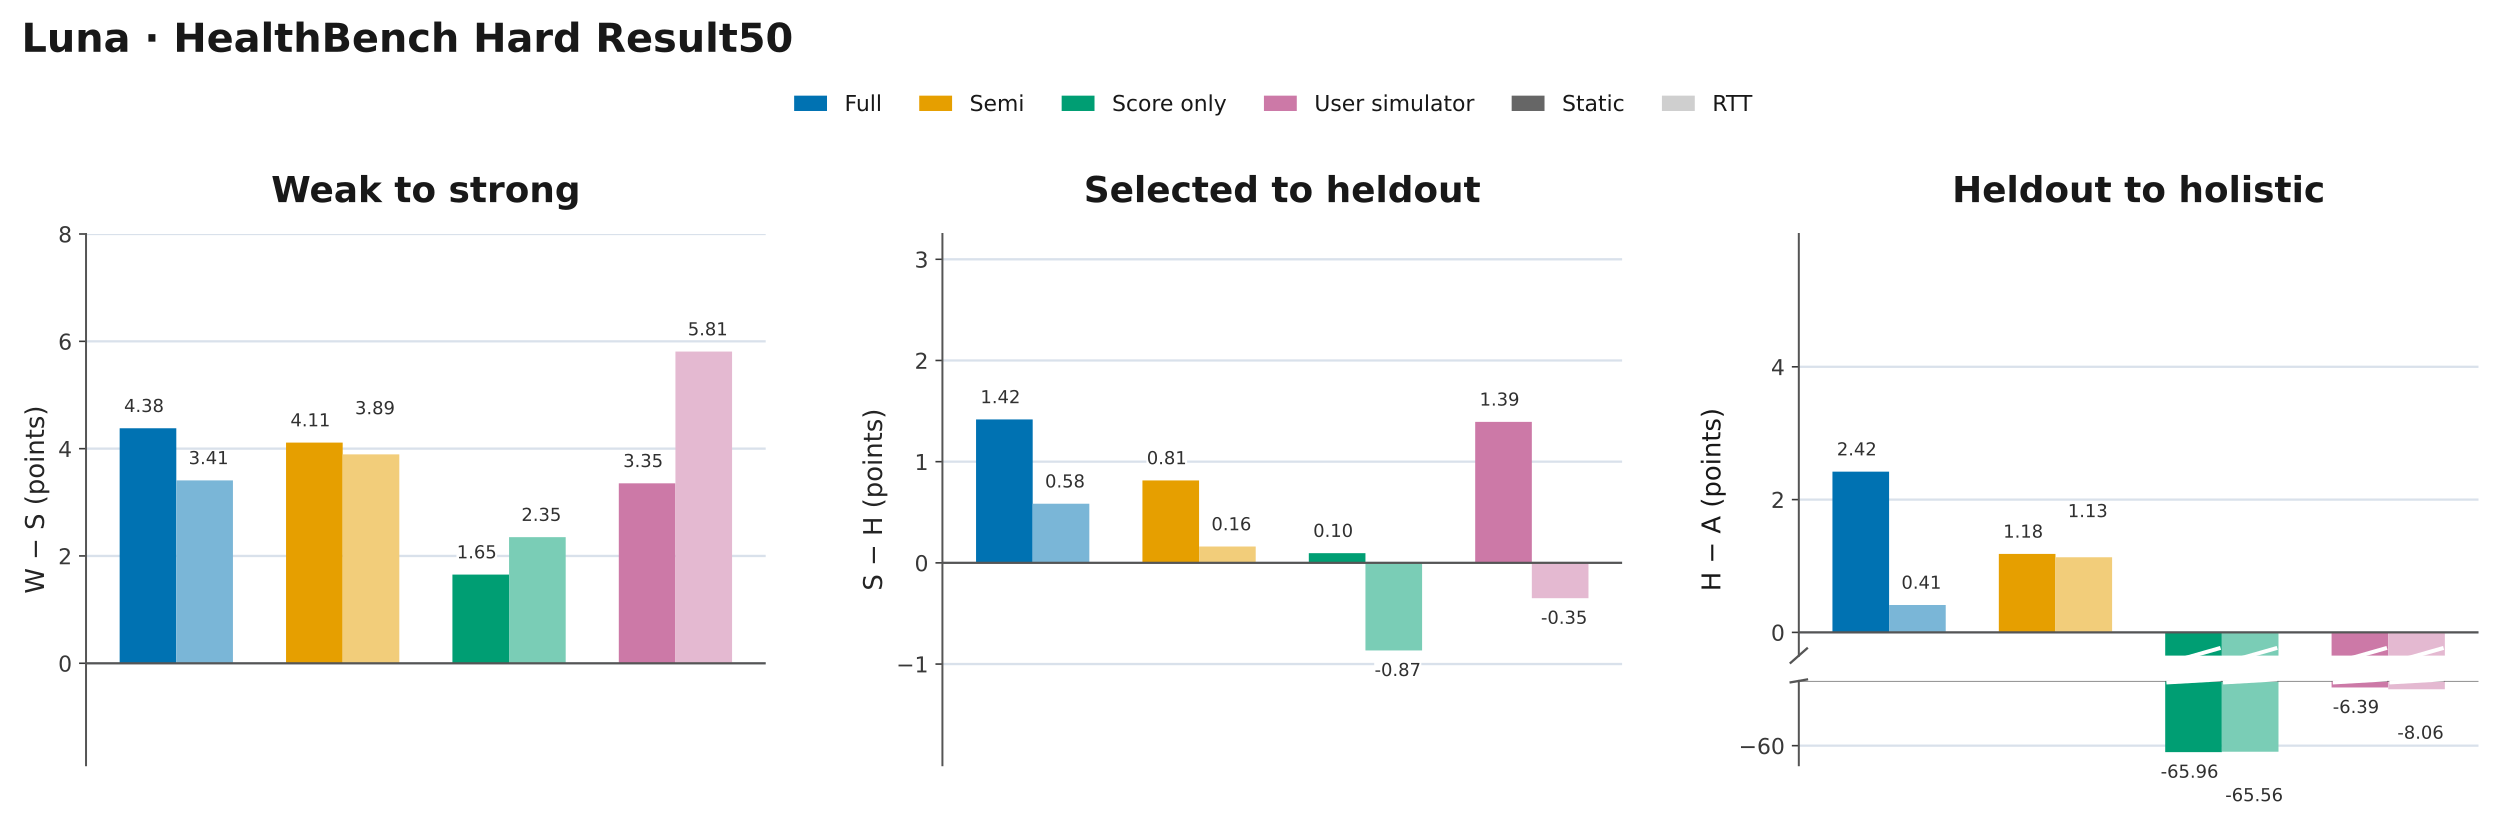
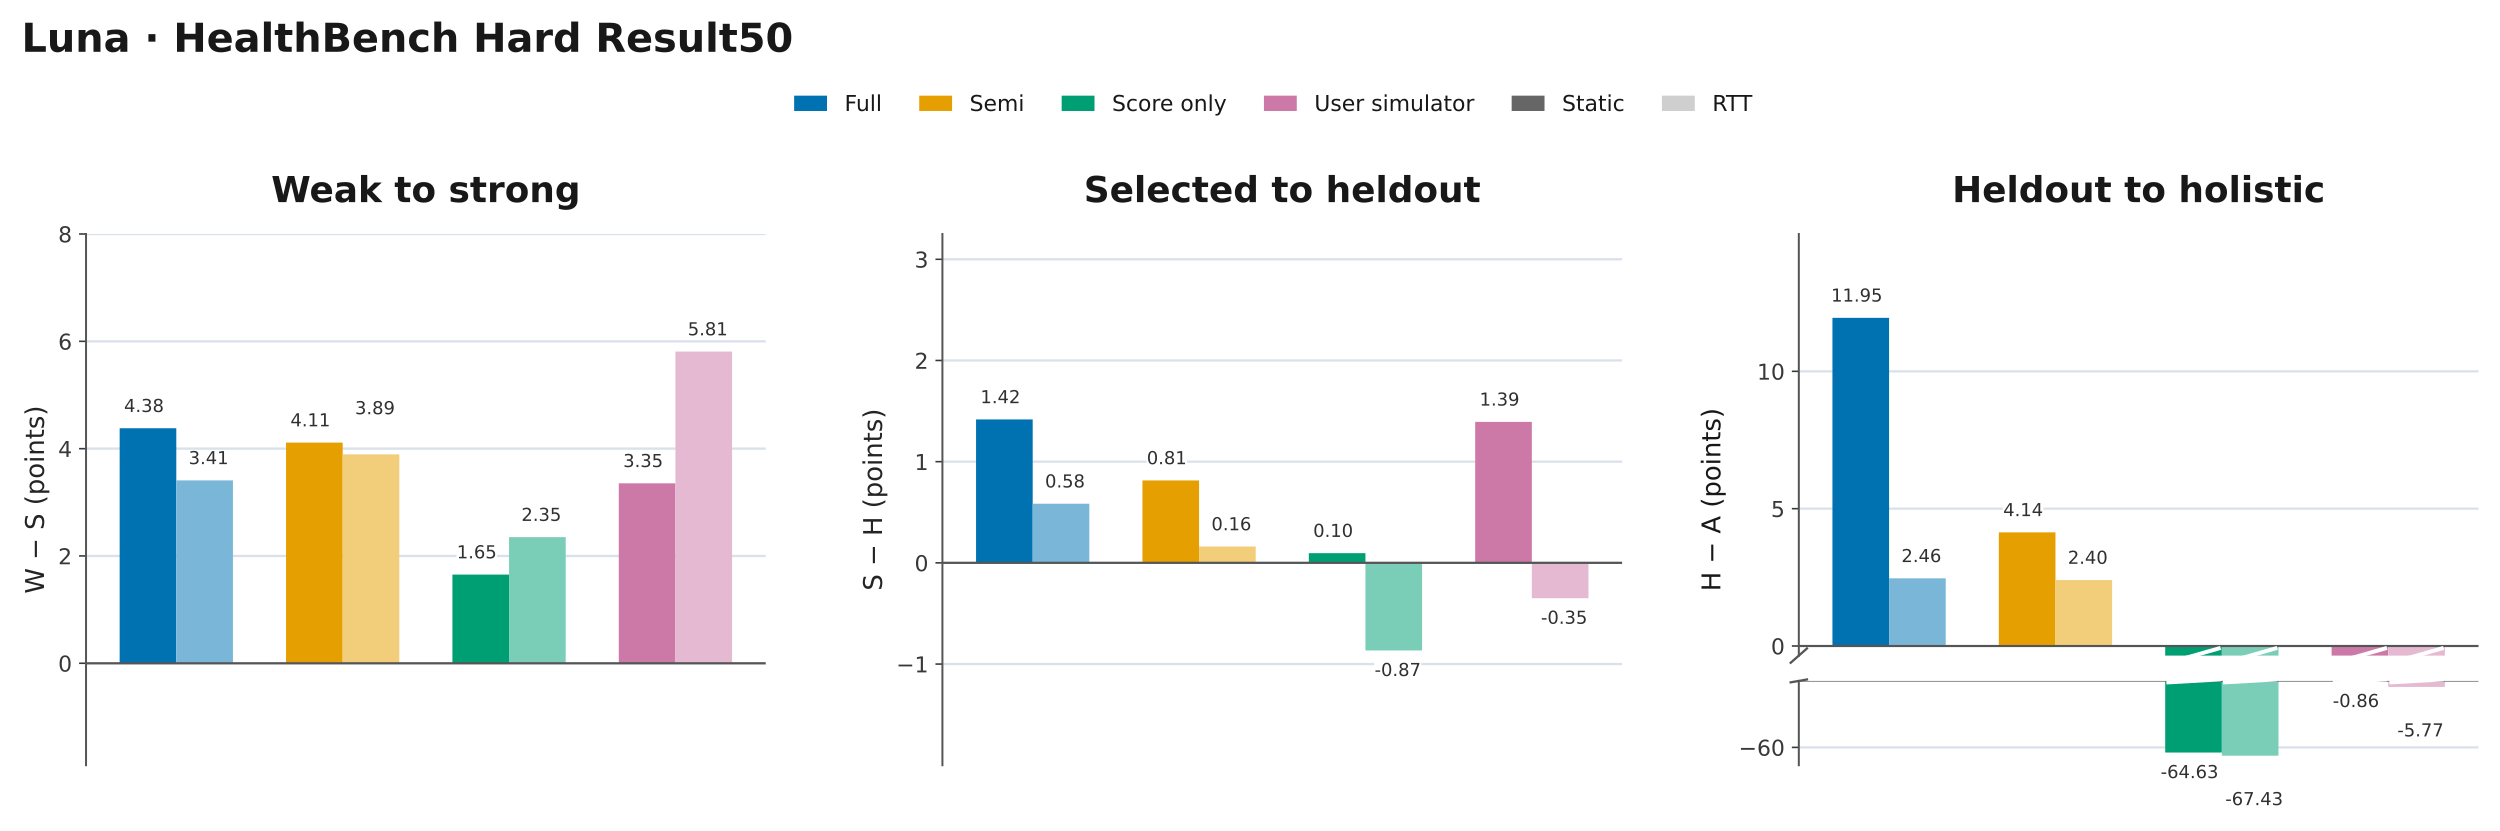
- <svg xmlns="http://www.w3.org/2000/svg" xmlns:xlink="http://www.w3.org/1999/xlink" width="1255.392pt" height="415.28pt" viewBox="0 0 1255.392 415.28" version="1.1">
+ <svg xmlns="http://www.w3.org/2000/svg" xmlns:xlink="http://www.w3.org/1999/xlink" width="1255.392pt" height="417.266pt" viewBox="0 0 1255.392 417.266" version="1.1">
  <defs>
    <style type="text/css">*{stroke-linejoin: round; stroke-linecap: butt}</style>
  </defs>
  <g id="figure_1">
    <g id="patch_1">
-       <path d="M 0 415.28  L 1255.392 415.28  L 1255.392 0  L 0 0  z " style="fill: #ffffff" />
+       <path d="M 0 417.266  L 1255.392 417.266  L 1255.392 0  L 0 0  z " style="fill: #ffffff" />
    </g>
    <g id="axes_1">
      <g id="patch_2">
        <path d="M 43.2 384.264  L 384.505 384.264  L 384.505 117.504  L 43.2 117.504  z " style="fill: #ffffff" />
      </g>
      <g id="matplotlib.axis_1" />
      <g id="matplotlib.axis_2">
        <g id="ytick_1">
          <g id="line2d_1">
-             <path d="M 43.2 333.068  L 384.505 333.068  " clip-path="url(#p105a78821d)" style="fill: none; stroke: #d9e1eb; stroke-width: 1.15; stroke-linecap: square" />
+             <path d="M 43.2 333.068  L 384.505 333.068  " clip-path="url(#p8c8792fec6)" style="fill: none; stroke: #d9e1eb; stroke-width: 1.15; stroke-linecap: square" />
          </g>
          <g id="line2d_2">
            <defs>
-               <path id="m2aea9f212f" d="M 0 0  L -3.5 0  " style="stroke: #383838; stroke-width: 0.8" />
+               <path id="m3691dff2e6" d="M 0 0  L -3.5 0  " style="stroke: #383838; stroke-width: 0.8" />
            </defs>
            <g>
-               <use xlink:href="#m2aea9f212f" x="43.2" y="333.068" style="fill: #383838; stroke: #383838; stroke-width: 0.8" />
+               <use xlink:href="#m3691dff2e6" x="43.2" y="333.068" style="fill: #383838; stroke: #383838; stroke-width: 0.8" />
            </g>
          </g>
          <g id="text_1">
            <text style="font-size: 11px; font-family: 'DejaVu Sans'; text-anchor: end; fill: #383838" x="36.2" y="337.246" transform="rotate(-0 36.2 337.2463)">0</text>
          </g>
        </g>
        <g id="ytick_2">
          <g id="line2d_3">
-             <path d="M 43.2 279.177  L 384.505 279.177  " clip-path="url(#p105a78821d)" style="fill: none; stroke: #d9e1eb; stroke-width: 1.15; stroke-linecap: square" />
+             <path d="M 43.2 279.177  L 384.505 279.177  " clip-path="url(#p8c8792fec6)" style="fill: none; stroke: #d9e1eb; stroke-width: 1.15; stroke-linecap: square" />
          </g>
          <g id="line2d_4">
            <g>
-               <use xlink:href="#m2aea9f212f" x="43.2" y="279.177" style="fill: #383838; stroke: #383838; stroke-width: 0.8" />
+               <use xlink:href="#m3691dff2e6" x="43.2" y="279.177" style="fill: #383838; stroke: #383838; stroke-width: 0.8" />
            </g>
          </g>
          <g id="text_2">
            <text style="font-size: 11px; font-family: 'DejaVu Sans'; text-anchor: end; fill: #383838" x="36.2" y="283.355" transform="rotate(-0 36.2 283.3554)">2</text>
          </g>
        </g>
        <g id="ytick_3">
          <g id="line2d_5">
-             <path d="M 43.2 225.286  L 384.505 225.286  " clip-path="url(#p105a78821d)" style="fill: none; stroke: #d9e1eb; stroke-width: 1.15; stroke-linecap: square" />
+             <path d="M 43.2 225.286  L 384.505 225.286  " clip-path="url(#p8c8792fec6)" style="fill: none; stroke: #d9e1eb; stroke-width: 1.15; stroke-linecap: square" />
          </g>
          <g id="line2d_6">
            <g>
-               <use xlink:href="#m2aea9f212f" x="43.2" y="225.286" style="fill: #383838; stroke: #383838; stroke-width: 0.8" />
+               <use xlink:href="#m3691dff2e6" x="43.2" y="225.286" style="fill: #383838; stroke: #383838; stroke-width: 0.8" />
            </g>
          </g>
          <g id="text_3">
            <text style="font-size: 11px; font-family: 'DejaVu Sans'; text-anchor: end; fill: #383838" x="36.2" y="229.465" transform="rotate(-0 36.2 229.4645)">4</text>
          </g>
        </g>
        <g id="ytick_4">
          <g id="line2d_7">
-             <path d="M 43.2 171.395  L 384.505 171.395  " clip-path="url(#p105a78821d)" style="fill: none; stroke: #d9e1eb; stroke-width: 1.15; stroke-linecap: square" />
+             <path d="M 43.2 171.395  L 384.505 171.395  " clip-path="url(#p8c8792fec6)" style="fill: none; stroke: #d9e1eb; stroke-width: 1.15; stroke-linecap: square" />
          </g>
          <g id="line2d_8">
            <g>
-               <use xlink:href="#m2aea9f212f" x="43.2" y="171.395" style="fill: #383838; stroke: #383838; stroke-width: 0.8" />
+               <use xlink:href="#m3691dff2e6" x="43.2" y="171.395" style="fill: #383838; stroke: #383838; stroke-width: 0.8" />
            </g>
          </g>
          <g id="text_4">
            <text style="font-size: 11px; font-family: 'DejaVu Sans'; text-anchor: end; fill: #383838" x="36.2" y="175.574" transform="rotate(-0 36.2 175.5736)">6</text>
          </g>
        </g>
        <g id="ytick_5">
          <g id="line2d_9">
-             <path d="M 43.2 117.504  L 384.505 117.504  " clip-path="url(#p105a78821d)" style="fill: none; stroke: #d9e1eb; stroke-width: 1.15; stroke-linecap: square" />
+             <path d="M 43.2 117.504  L 384.505 117.504  " clip-path="url(#p8c8792fec6)" style="fill: none; stroke: #d9e1eb; stroke-width: 1.15; stroke-linecap: square" />
          </g>
          <g id="line2d_10">
            <g>
-               <use xlink:href="#m2aea9f212f" x="43.2" y="117.504" style="fill: #383838; stroke: #383838; stroke-width: 0.8" />
+               <use xlink:href="#m3691dff2e6" x="43.2" y="117.504" style="fill: #383838; stroke: #383838; stroke-width: 0.8" />
            </g>
          </g>
          <g id="text_5">
            <text style="font-size: 11px; font-family: 'DejaVu Sans'; text-anchor: end; fill: #383838" x="36.2" y="121.683" transform="rotate(-0 36.2 121.6827)">8</text>
          </g>
        </g>
        <g id="text_6">
          <text style="font-size: 13px; font-family: 'DejaVu Sans'; text-anchor: middle; fill: #242424" x="22.078" y="250.884" transform="rotate(-90 22.0782 250.884)">W − S (points)</text>
        </g>
      </g>
      <g id="patch_3">
-         <path d="M 60.087 333.068  L 88.53 333.068  L 88.53 215.054  L 60.087 215.054  z " clip-path="url(#p105a78821d)" style="fill: #0072b2" />
+         <path d="M 60.087 333.068  L 88.53 333.068  L 88.53 215.054  L 60.087 215.054  z " clip-path="url(#p8c8792fec6)" style="fill: #0072b2" />
      </g>
      <g id="patch_4">
-         <path d="M 88.53 333.068  L 116.972 333.068  L 116.972 241.236  L 88.53 241.236  z " clip-path="url(#p105a78821d)" style="fill: #7ab6d7" />
+         <path d="M 88.53 333.068  L 116.972 333.068  L 116.972 241.236  L 88.53 241.236  z " clip-path="url(#p8c8792fec6)" style="fill: #7ab6d7" />
      </g>
      <g id="patch_5">
-         <path d="M 143.636 333.068  L 172.078 333.068  L 172.078 222.252  L 143.636 222.252  z " clip-path="url(#p105a78821d)" style="fill: #e69f00" />
+         <path d="M 143.636 333.068  L 172.078 333.068  L 172.078 222.252  L 143.636 222.252  z " clip-path="url(#p8c8792fec6)" style="fill: #e69f00" />
      </g>
      <g id="patch_6">
-         <path d="M 172.078 333.068  L 200.52 333.068  L 200.52 228.165  L 172.078 228.165  z " clip-path="url(#p105a78821d)" style="fill: #f2cd7a" />
+         <path d="M 172.078 333.068  L 200.52 333.068  L 200.52 228.165  L 172.078 228.165  z " clip-path="url(#p8c8792fec6)" style="fill: #f2cd7a" />
      </g>
      <g id="patch_7">
-         <path d="M 227.184 333.068  L 255.627 333.068  L 255.627 288.531  L 227.184 288.531  z " clip-path="url(#p105a78821d)" style="fill: #009e73" />
+         <path d="M 227.184 333.068  L 255.627 333.068  L 255.627 288.531  L 227.184 288.531  z " clip-path="url(#p8c8792fec6)" style="fill: #009e73" />
      </g>
      <g id="patch_8">
-         <path d="M 255.627 333.068  L 284.069 333.068  L 284.069 269.737  L 255.627 269.737  z " clip-path="url(#p105a78821d)" style="fill: #7acdb6" />
+         <path d="M 255.627 333.068  L 284.069 333.068  L 284.069 269.737  L 255.627 269.737  z " clip-path="url(#p8c8792fec6)" style="fill: #7acdb6" />
      </g>
      <g id="patch_9">
-         <path d="M 310.733 333.068  L 339.175 333.068  L 339.175 242.702  L 310.733 242.702  z " clip-path="url(#p105a78821d)" style="fill: #cc79a7" />
+         <path d="M 310.733 333.068  L 339.175 333.068  L 339.175 242.702  L 310.733 242.702  z " clip-path="url(#p8c8792fec6)" style="fill: #cc79a7" />
      </g>
      <g id="patch_10">
-         <path d="M 339.175 333.068  L 367.617 333.068  L 367.617 176.535  L 339.175 176.535  z " clip-path="url(#p105a78821d)" style="fill: #e4b9d1" />
+         <path d="M 339.175 333.068  L 367.617 333.068  L 367.617 176.535  L 339.175 176.535  z " clip-path="url(#p8c8792fec6)" style="fill: #e4b9d1" />
      </g>
      <g id="patch_11">
        <path d="M 43.2 384.264  L 43.2 117.504  " style="fill: none; stroke: #555555; stroke-linejoin: miter; stroke-linecap: square" />
      </g>
      <g id="line2d_11">
-         <path d="M 43.2 333.068  L 384.505 333.068  " clip-path="url(#p105a78821d)" style="fill: none; stroke: #555555; stroke-width: 1.1; stroke-linecap: square" />
+         <path d="M 43.2 333.068  L 384.505 333.068  " clip-path="url(#p8c8792fec6)" style="fill: none; stroke: #555555; stroke-width: 1.1; stroke-linecap: square" />
      </g>
      <g id="text_7">
        <text style="font-weight: 700; font-size: 18px; font-family: 'DejaVu Sans'; text-anchor: middle; fill: #181818" x="213.852" y="101.504" transform="rotate(-0 213.8523 101.504)">Weak to strong</text>
      </g>
      <g id="text_8">
        <g id="patch_12">
          <path d="M 62.109 209.234  L 82.508 209.234  L 82.508 199.874  L 62.109 199.874  z " style="fill: #ffffff" />
        </g>
        <text style="font-size: 9px; font-family: 'DejaVu Sans'; text-anchor: middle; fill: #303030" x="72.308" y="206.892" transform="rotate(-0 72.30849 206.8922)">4.38</text>
      </g>
      <g id="text_9">
        <g id="patch_13">
          <path d="M 94.551 235.416  L 114.95 235.416  L 114.95 226.056  L 94.551 226.056  z " style="fill: #ffffff" />
        </g>
        <text style="font-size: 9px; font-family: 'DejaVu Sans'; text-anchor: middle; fill: #303030" x="104.751" y="233.074" transform="rotate(-0 104.7505 233.0742)">3.41</text>
      </g>
      <g id="text_10">
        <g id="patch_14">
          <path d="M 145.657 216.432  L 166.057 216.432  L 166.057 207.072  L 145.657 207.072  z " style="fill: #ffffff" />
        </g>
        <text style="font-size: 9px; font-family: 'DejaVu Sans'; text-anchor: middle; fill: #303030" x="155.857" y="214.09" transform="rotate(-0 155.857 214.0899)">4.11</text>
      </g>
      <g id="text_11">
        <g id="patch_15">
          <path d="M 178.1 210.345  L 198.499 210.345  L 198.499 200.985  L 178.1 200.985  z " style="fill: #ffffff" />
        </g>
        <text style="font-size: 9px; font-family: 'DejaVu Sans'; text-anchor: middle; fill: #303030" x="188.299" y="208.003" transform="rotate(-0 188.299 208.0031)">3.89</text>
      </g>
      <g id="text_12">
        <g id="patch_16">
          <path d="M 229.206 282.711  L 249.605 282.711  L 249.605 273.351  L 229.206 273.351  z " style="fill: #ffffff" />
        </g>
        <text style="font-size: 9px; font-family: 'DejaVu Sans'; text-anchor: middle; fill: #303030" x="239.406" y="280.369" transform="rotate(-0 239.4055 280.3686)">1.65</text>
      </g>
      <g id="text_13">
        <g id="patch_17">
          <path d="M 261.648 263.917  L 282.047 263.917  L 282.047 254.557  L 261.648 254.557  z " style="fill: #ffffff" />
        </g>
        <text style="font-size: 9px; font-family: 'DejaVu Sans'; text-anchor: middle; fill: #303030" x="271.848" y="261.575" transform="rotate(-0 271.8476 261.5753)">2.35</text>
      </g>
      <g id="text_14">
        <g id="patch_18">
          <path d="M 312.754 236.882  L 333.154 236.882  L 333.154 227.522  L 312.754 227.522  z " style="fill: #ffffff" />
        </g>
        <text style="font-size: 9px; font-family: 'DejaVu Sans'; text-anchor: middle; fill: #303030" x="322.954" y="234.539" transform="rotate(-0 322.954 234.5394)">3.35</text>
      </g>
      <g id="text_15">
        <g id="patch_19">
          <path d="M 345.197 170.715  L 365.596 170.715  L 365.596 161.355  L 345.197 161.355  z " style="fill: #ffffff" />
        </g>
        <text style="font-size: 9px; font-family: 'DejaVu Sans'; text-anchor: middle; fill: #303030" x="355.396" y="168.373" transform="rotate(-0 355.3961 168.3726)">5.81</text>
      </g>
    </g>
    <g id="axes_2">
      <g id="patch_20">
        <path d="M 473.244 384.264  L 814.548 384.264  L 814.548 117.504  L 473.244 117.504  z " style="fill: #ffffff" />
      </g>
      <g id="matplotlib.axis_3" />
      <g id="matplotlib.axis_4">
        <g id="ytick_6">
          <g id="line2d_12">
-             <path d="M 473.244 333.453  L 814.548 333.453  " clip-path="url(#p7ff07c086f)" style="fill: none; stroke: #d9e1eb; stroke-width: 1.15; stroke-linecap: square" />
+             <path d="M 473.244 333.453  L 814.548 333.453  " clip-path="url(#pea9f574840)" style="fill: none; stroke: #d9e1eb; stroke-width: 1.15; stroke-linecap: square" />
          </g>
          <g id="line2d_13">
            <g>
-               <use xlink:href="#m2aea9f212f" x="473.244" y="333.453" style="fill: #383838; stroke: #383838; stroke-width: 0.8" />
+               <use xlink:href="#m3691dff2e6" x="473.244" y="333.453" style="fill: #383838; stroke: #383838; stroke-width: 0.8" />
            </g>
          </g>
          <g id="text_16">
            <text style="font-size: 11px; font-family: 'DejaVu Sans'; text-anchor: end; fill: #383838" x="466.244" y="337.631" transform="rotate(-0 466.2437 337.6313)">−1</text>
          </g>
        </g>
        <g id="ytick_7">
          <g id="line2d_14">
-             <path d="M 473.244 282.641  L 814.548 282.641  " clip-path="url(#p7ff07c086f)" style="fill: none; stroke: #d9e1eb; stroke-width: 1.15; stroke-linecap: square" />
+             <path d="M 473.244 282.641  L 814.548 282.641  " clip-path="url(#pea9f574840)" style="fill: none; stroke: #d9e1eb; stroke-width: 1.15; stroke-linecap: square" />
          </g>
          <g id="line2d_15">
            <g>
-               <use xlink:href="#m2aea9f212f" x="473.244" y="282.641" style="fill: #383838; stroke: #383838; stroke-width: 0.8" />
+               <use xlink:href="#m3691dff2e6" x="473.244" y="282.641" style="fill: #383838; stroke: #383838; stroke-width: 0.8" />
            </g>
          </g>
          <g id="text_17">
            <text style="font-size: 11px; font-family: 'DejaVu Sans'; text-anchor: end; fill: #383838" x="466.244" y="286.82" transform="rotate(-0 466.2437 286.8199)">0</text>
          </g>
        </g>
        <g id="ytick_8">
          <g id="line2d_16">
-             <path d="M 473.244 231.83  L 814.548 231.83  " clip-path="url(#p7ff07c086f)" style="fill: none; stroke: #d9e1eb; stroke-width: 1.15; stroke-linecap: square" />
+             <path d="M 473.244 231.83  L 814.548 231.83  " clip-path="url(#pea9f574840)" style="fill: none; stroke: #d9e1eb; stroke-width: 1.15; stroke-linecap: square" />
          </g>
          <g id="line2d_17">
            <g>
-               <use xlink:href="#m2aea9f212f" x="473.244" y="231.83" style="fill: #383838; stroke: #383838; stroke-width: 0.8" />
+               <use xlink:href="#m3691dff2e6" x="473.244" y="231.83" style="fill: #383838; stroke: #383838; stroke-width: 0.8" />
            </g>
          </g>
          <g id="text_18">
            <text style="font-size: 11px; font-family: 'DejaVu Sans'; text-anchor: end; fill: #383838" x="466.244" y="236.008" transform="rotate(-0 466.2437 236.0084)">1</text>
          </g>
        </g>
        <g id="ytick_9">
          <g id="line2d_18">
-             <path d="M 473.244 181.018  L 814.548 181.018  " clip-path="url(#p7ff07c086f)" style="fill: none; stroke: #d9e1eb; stroke-width: 1.15; stroke-linecap: square" />
+             <path d="M 473.244 181.018  L 814.548 181.018  " clip-path="url(#pea9f574840)" style="fill: none; stroke: #d9e1eb; stroke-width: 1.15; stroke-linecap: square" />
          </g>
          <g id="line2d_19">
            <g>
-               <use xlink:href="#m2aea9f212f" x="473.244" y="181.018" style="fill: #383838; stroke: #383838; stroke-width: 0.8" />
+               <use xlink:href="#m3691dff2e6" x="473.244" y="181.018" style="fill: #383838; stroke: #383838; stroke-width: 0.8" />
            </g>
          </g>
          <g id="text_19">
            <text style="font-size: 11px; font-family: 'DejaVu Sans'; text-anchor: end; fill: #383838" x="466.244" y="185.197" transform="rotate(-0 466.2437 185.197)">2</text>
          </g>
        </g>
        <g id="ytick_10">
          <g id="line2d_20">
-             <path d="M 473.244 130.207  L 814.548 130.207  " clip-path="url(#p7ff07c086f)" style="fill: none; stroke: #d9e1eb; stroke-width: 1.15; stroke-linecap: square" />
+             <path d="M 473.244 130.207  L 814.548 130.207  " clip-path="url(#pea9f574840)" style="fill: none; stroke: #d9e1eb; stroke-width: 1.15; stroke-linecap: square" />
          </g>
          <g id="line2d_21">
            <g>
-               <use xlink:href="#m2aea9f212f" x="473.244" y="130.207" style="fill: #383838; stroke: #383838; stroke-width: 0.8" />
+               <use xlink:href="#m3691dff2e6" x="473.244" y="130.207" style="fill: #383838; stroke: #383838; stroke-width: 0.8" />
            </g>
          </g>
          <g id="text_20">
            <text style="font-size: 11px; font-family: 'DejaVu Sans'; text-anchor: end; fill: #383838" x="466.244" y="134.386" transform="rotate(-0 466.2437 134.3856)">3</text>
          </g>
        </g>
        <g id="text_21">
          <text style="font-size: 13px; font-family: 'DejaVu Sans'; text-anchor: middle; fill: #242424" x="442.904" y="250.884" transform="rotate(-90 442.9043 250.884)">S − H (points)</text>
        </g>
      </g>
      <g id="patch_21">
-         <path d="M 490.131 282.641  L 518.573 282.641  L 518.573 210.623  L 490.131 210.623  z " clip-path="url(#p7ff07c086f)" style="fill: #0072b2" />
+         <path d="M 490.131 282.641  L 518.573 282.641  L 518.573 210.623  L 490.131 210.623  z " clip-path="url(#pea9f574840)" style="fill: #0072b2" />
      </g>
      <g id="patch_22">
-         <path d="M 518.573 282.641  L 547.015 282.641  L 547.015 252.949  L 518.573 252.949  z " clip-path="url(#p7ff07c086f)" style="fill: #7ab6d7" />
+         <path d="M 518.573 282.641  L 547.015 282.641  L 547.015 252.949  L 518.573 252.949  z " clip-path="url(#pea9f574840)" style="fill: #7ab6d7" />
      </g>
      <g id="patch_23">
-         <path d="M 573.68 282.641  L 602.122 282.641  L 602.122 241.255  L 573.68 241.255  z " clip-path="url(#p7ff07c086f)" style="fill: #e69f00" />
+         <path d="M 573.68 282.641  L 602.122 282.641  L 602.122 241.255  L 573.68 241.255  z " clip-path="url(#pea9f574840)" style="fill: #e69f00" />
      </g>
      <g id="patch_24">
-         <path d="M 602.122 282.641  L 630.564 282.641  L 630.564 274.434  L 602.122 274.434  z " clip-path="url(#p7ff07c086f)" style="fill: #f2cd7a" />
+         <path d="M 602.122 282.641  L 630.564 282.641  L 630.564 274.434  L 602.122 274.434  z " clip-path="url(#pea9f574840)" style="fill: #f2cd7a" />
      </g>
      <g id="patch_25">
-         <path d="M 657.228 282.641  L 685.67 282.641  L 685.67 277.779  L 657.228 277.779  z " clip-path="url(#p7ff07c086f)" style="fill: #009e73" />
+         <path d="M 657.228 282.641  L 685.67 282.641  L 685.67 277.779  L 657.228 277.779  z " clip-path="url(#pea9f574840)" style="fill: #009e73" />
      </g>
      <g id="patch_26">
-         <path d="M 685.67 282.641  L 714.112 282.641  L 714.112 326.63  L 685.67 326.63  z " clip-path="url(#p7ff07c086f)" style="fill: #7acdb6" />
+         <path d="M 685.67 282.641  L 714.112 282.641  L 714.112 326.63  L 685.67 326.63  z " clip-path="url(#pea9f574840)" style="fill: #7acdb6" />
      </g>
      <g id="patch_27">
-         <path d="M 740.777 282.641  L 769.219 282.641  L 769.219 211.847  L 740.777 211.847  z " clip-path="url(#p7ff07c086f)" style="fill: #cc79a7" />
+         <path d="M 740.777 282.641  L 769.219 282.641  L 769.219 211.847  L 740.777 211.847  z " clip-path="url(#pea9f574840)" style="fill: #cc79a7" />
      </g>
      <g id="patch_28">
-         <path d="M 769.219 282.641  L 797.661 282.641  L 797.661 300.391  L 769.219 300.391  z " clip-path="url(#p7ff07c086f)" style="fill: #e4b9d1" />
+         <path d="M 769.219 282.641  L 797.661 282.641  L 797.661 300.391  L 769.219 300.391  z " clip-path="url(#pea9f574840)" style="fill: #e4b9d1" />
      </g>
      <g id="patch_29">
        <path d="M 473.244 384.264  L 473.244 117.504  " style="fill: none; stroke: #555555; stroke-linejoin: miter; stroke-linecap: square" />
      </g>
      <g id="line2d_22">
-         <path d="M 473.244 282.641  L 814.548 282.641  " clip-path="url(#p7ff07c086f)" style="fill: none; stroke: #555555; stroke-width: 1.1; stroke-linecap: square" />
+         <path d="M 473.244 282.641  L 814.548 282.641  " clip-path="url(#pea9f574840)" style="fill: none; stroke: #555555; stroke-width: 1.1; stroke-linecap: square" />
      </g>
      <g id="text_22">
        <text style="font-weight: 700; font-size: 18px; font-family: 'DejaVu Sans'; text-anchor: middle; fill: #181818" x="643.896" y="101.504" transform="rotate(-0 643.896 101.504)">Selected to heldout</text>
      </g>
      <g id="text_23">
        <g id="patch_30">
          <path d="M 492.153 204.803  L 512.552 204.803  L 512.552 195.443  L 492.153 195.443  z " style="fill: #ffffff" />
        </g>
        <text style="font-size: 9px; font-family: 'DejaVu Sans'; text-anchor: middle; fill: #303030" x="502.352" y="202.46" transform="rotate(-0 502.3522 202.4604)">1.42</text>
      </g>
      <g id="text_24">
        <g id="patch_31">
          <path d="M 524.595 247.129  L 544.994 247.129  L 544.994 237.769  L 524.595 237.769  z " style="fill: #ffffff" />
        </g>
        <text style="font-size: 9px; font-family: 'DejaVu Sans'; text-anchor: middle; fill: #303030" x="534.794" y="244.787" transform="rotate(-0 534.7943 244.7869)">0.58</text>
      </g>
      <g id="text_25">
        <g id="patch_32">
          <path d="M 575.701 235.435  L 596.1 235.435  L 596.1 226.075  L 575.701 226.075  z " style="fill: #ffffff" />
        </g>
        <text style="font-size: 9px; font-family: 'DejaVu Sans'; text-anchor: middle; fill: #303030" x="585.901" y="233.093" transform="rotate(-0 585.9007 233.0928)">0.81</text>
      </g>
      <g id="text_26">
        <g id="patch_33">
          <path d="M 608.143 268.614  L 628.542 268.614  L 628.542 259.254  L 608.143 259.254  z " style="fill: #ffffff" />
        </g>
        <text style="font-size: 9px; font-family: 'DejaVu Sans'; text-anchor: middle; fill: #303030" x="618.343" y="266.272" transform="rotate(-0 618.3428 266.2719)">0.16</text>
      </g>
      <g id="text_27">
        <g id="patch_34">
          <path d="M 659.25 271.959  L 679.649 271.959  L 679.649 262.599  L 659.25 262.599  z " style="fill: #ffffff" />
        </g>
        <text style="font-size: 9px; font-family: 'DejaVu Sans'; text-anchor: middle; fill: #303030" x="669.449" y="269.617" transform="rotate(-0 669.4492 269.6166)">0.10</text>
      </g>
      <g id="text_28">
        <g id="patch_35">
          <path d="M 690.068 341.81  L 713.714 341.81  L 713.714 332.45  L 690.068 332.45  z " style="fill: #ffffff" />
        </g>
        <text style="font-size: 9px; font-family: 'DejaVu Sans'; text-anchor: middle; fill: #303030" x="701.891" y="339.468" transform="rotate(-0 701.8913 339.4683)">-0.87</text>
      </g>
      <g id="text_29">
        <g id="patch_36">
          <path d="M 742.798 206.027  L 763.197 206.027  L 763.197 196.667  L 742.798 196.667  z " style="fill: #ffffff" />
        </g>
        <text style="font-size: 9px; font-family: 'DejaVu Sans'; text-anchor: middle; fill: #303030" x="752.998" y="203.685" transform="rotate(-0 752.9977 203.6854)">1.39</text>
      </g>
      <g id="text_30">
        <g id="patch_37">
          <path d="M 773.617 315.571  L 797.263 315.571  L 797.263 306.211  L 773.617 306.211  z " style="fill: #ffffff" />
        </g>
        <text style="font-size: 9px; font-family: 'DejaVu Sans'; text-anchor: middle; fill: #303030" x="785.44" y="313.229" transform="rotate(-0 785.4398 313.2288)">-0.35</text>
      </g>
    </g>
    <g id="axes_3">
      <g id="patch_38">
        <path d="M 903.287 329.218  L 1244.592 329.218  L 1244.592 117.504  L 903.287 117.504  z " style="fill: #ffffff" />
      </g>
      <g id="matplotlib.axis_5" />
      <g id="matplotlib.axis_6">
        <g id="ytick_11">
          <g id="line2d_23">
-             <path d="M 903.287 317.549  L 1244.592 317.549  " clip-path="url(#pcef86df168)" style="fill: none; stroke: #d9e1eb; stroke-width: 1.15; stroke-linecap: square" />
+             <path d="M 903.287 324.391  L 1244.592 324.391  " clip-path="url(#pa7f5179881)" style="fill: none; stroke: #d9e1eb; stroke-width: 1.15; stroke-linecap: square" />
          </g>
          <g id="line2d_24">
            <g>
-               <use xlink:href="#m2aea9f212f" x="903.287" y="317.549" style="fill: #383838; stroke: #383838; stroke-width: 0.8" />
+               <use xlink:href="#m3691dff2e6" x="903.287" y="324.391" style="fill: #383838; stroke: #383838; stroke-width: 0.8" />
            </g>
          </g>
          <g id="text_31">
-             <text style="font-size: 11px; font-family: 'DejaVu Sans'; text-anchor: end; fill: #383838" x="896.287" y="321.728" transform="rotate(-0 896.2875 321.7277)">0</text>
+             <text style="font-size: 11px; font-family: 'DejaVu Sans'; text-anchor: end; fill: #383838" x="896.287" y="328.57" transform="rotate(-0 896.2875 328.5696)">0</text>
          </g>
        </g>
        <g id="ytick_12">
          <g id="line2d_25">
-             <path d="M 903.287 250.867  L 1244.592 250.867  " clip-path="url(#pcef86df168)" style="fill: none; stroke: #d9e1eb; stroke-width: 1.15; stroke-linecap: square" />
+             <path d="M 903.287 255.429  L 1244.592 255.429  " clip-path="url(#pa7f5179881)" style="fill: none; stroke: #d9e1eb; stroke-width: 1.15; stroke-linecap: square" />
          </g>
          <g id="line2d_26">
            <g>
-               <use xlink:href="#m2aea9f212f" x="903.287" y="250.867" style="fill: #383838; stroke: #383838; stroke-width: 0.8" />
+               <use xlink:href="#m3691dff2e6" x="903.287" y="255.429" style="fill: #383838; stroke: #383838; stroke-width: 0.8" />
            </g>
          </g>
          <g id="text_32">
-             <text style="font-size: 11px; font-family: 'DejaVu Sans'; text-anchor: end; fill: #383838" x="896.287" y="255.046" transform="rotate(-0 896.2875 255.046)">2</text>
+             <text style="font-size: 11px; font-family: 'DejaVu Sans'; text-anchor: end; fill: #383838" x="896.287" y="259.607" transform="rotate(-0 896.2875 259.6073)">5</text>
          </g>
        </g>
        <g id="ytick_13">
          <g id="line2d_27">
-             <path d="M 903.287 184.186  L 1244.592 184.186  " clip-path="url(#pcef86df168)" style="fill: none; stroke: #d9e1eb; stroke-width: 1.15; stroke-linecap: square" />
+             <path d="M 903.287 186.466  L 1244.592 186.466  " clip-path="url(#pa7f5179881)" style="fill: none; stroke: #d9e1eb; stroke-width: 1.15; stroke-linecap: square" />
          </g>
          <g id="line2d_28">
            <g>
-               <use xlink:href="#m2aea9f212f" x="903.287" y="184.186" style="fill: #383838; stroke: #383838; stroke-width: 0.8" />
+               <use xlink:href="#m3691dff2e6" x="903.287" y="186.466" style="fill: #383838; stroke: #383838; stroke-width: 0.8" />
            </g>
          </g>
          <g id="text_33">
-             <text style="font-size: 11px; font-family: 'DejaVu Sans'; text-anchor: end; fill: #383838" x="896.287" y="188.364" transform="rotate(-0 896.2875 188.3644)">4</text>
+             <text style="font-size: 11px; font-family: 'DejaVu Sans'; text-anchor: end; fill: #383838" x="896.287" y="190.645" transform="rotate(-0 896.2875 190.645)">10</text>
          </g>
        </g>
      </g>
      <g id="patch_39">
-         <path d="M 920.175 317.549  L 948.617 317.549  L 948.617 236.844  L 920.175 236.844  z " clip-path="url(#pcef86df168)" style="fill: #0072b2" />
+         <path d="M 920.175 324.391  L 948.617 324.391  L 948.617 159.609  L 920.175 159.609  z " clip-path="url(#pa7f5179881)" style="fill: #0072b2" />
      </g>
      <g id="patch_40">
-         <path d="M 948.617 317.549  L 977.059 317.549  L 977.059 303.802  L 948.617 303.802  z " clip-path="url(#pcef86df168)" style="fill: #7ab6d7" />
+         <path d="M 948.617 324.391  L 977.059 324.391  L 977.059 290.414  L 948.617 290.414  z " clip-path="url(#pa7f5179881)" style="fill: #7ab6d7" />
      </g>
      <g id="patch_41">
-         <path d="M 1003.723 317.549  L 1032.165 317.549  L 1032.165 278.154  L 1003.723 278.154  z " clip-path="url(#pcef86df168)" style="fill: #e69f00" />
+         <path d="M 1003.723 324.391  L 1032.165 324.391  L 1032.165 267.33  L 1003.723 267.33  z " clip-path="url(#pa7f5179881)" style="fill: #e69f00" />
      </g>
      <g id="patch_42">
-         <path d="M 1032.165 317.549  L 1060.608 317.549  L 1060.608 279.83  L 1032.165 279.83  z " clip-path="url(#pcef86df168)" style="fill: #f2cd7a" />
+         <path d="M 1032.165 324.391  L 1060.608 324.391  L 1060.608 291.286  L 1032.165 291.286  z " clip-path="url(#pa7f5179881)" style="fill: #f2cd7a" />
      </g>
      <g id="patch_43">
-         <path d="M 1087.272 317.549  L 1115.714 317.549  L 1115.714 2516.602  L 1087.272 2516.602  z " clip-path="url(#pcef86df168)" style="fill: #009e73" />
+         <path d="M 1087.272 324.391  L 1115.714 324.391  L 1115.714 1215.738  L 1087.272 1215.738  z " clip-path="url(#pa7f5179881)" style="fill: #009e73" />
      </g>
      <g id="patch_44">
-         <path d="M 1115.714 317.549  L 1144.156 317.549  L 1144.156 2503.359  L 1115.714 2503.359  z " clip-path="url(#pcef86df168)" style="fill: #7acdb6" />
+         <path d="M 1115.714 324.391  L 1144.156 324.391  L 1144.156 1254.395  L 1115.714 1254.395  z " clip-path="url(#pa7f5179881)" style="fill: #7acdb6" />
      </g>
      <g id="patch_45">
-         <path d="M 1170.82 317.549  L 1199.262 317.549  L 1199.262 530.523  L 1170.82 530.523  z " clip-path="url(#pcef86df168)" style="fill: #cc79a7" />
+         <path d="M 1170.82 324.391  L 1199.262 324.391  L 1199.262 336.299  L 1170.82 336.299  z " clip-path="url(#pa7f5179881)" style="fill: #cc79a7" />
      </g>
      <g id="patch_46">
-         <path d="M 1199.262 317.549  L 1227.705 317.549  L 1227.705 586.216  L 1199.262 586.216  z " clip-path="url(#pcef86df168)" style="fill: #e4b9d1" />
+         <path d="M 1199.262 324.391  L 1227.705 324.391  L 1227.705 404.025  L 1199.262 404.025  z " clip-path="url(#pa7f5179881)" style="fill: #e4b9d1" />
      </g>
      <g id="patch_47">
        <path d="M 903.287 329.218  L 903.287 117.504  " style="fill: none; stroke: #555555; stroke-linejoin: miter; stroke-linecap: square" />
      </g>
      <g id="line2d_29">
-         <path d="M 903.287 317.549  L 1244.592 317.549  " clip-path="url(#pcef86df168)" style="fill: none; stroke: #555555; stroke-width: 1.1; stroke-linecap: square" />
+         <path d="M 903.287 324.391  L 1244.592 324.391  " clip-path="url(#pa7f5179881)" style="fill: none; stroke: #555555; stroke-width: 1.1; stroke-linecap: square" />
      </g>
      <g id="text_34">
        <text style="font-weight: 700; font-size: 18px; font-family: 'DejaVu Sans'; text-anchor: middle; fill: #181818" x="1073.94" y="101.504" transform="rotate(-0 1073.94 101.504)">Heldout to holistic</text>
      </g>
      <g id="text_35">
        <g id="patch_48">
-           <path d="M 922.196 231.024  L 942.595 231.024  L 942.595 221.664  L 922.196 221.664  z " style="fill: #ffffff" />
-         </g>
-         <text style="font-size: 9px; font-family: 'DejaVu Sans'; text-anchor: middle; fill: #303030" x="932.396" y="228.682" transform="rotate(-0 932.3959 228.6818)">2.42</text>
+           <path d="M 919.333 153.789  L 945.459 153.789  L 945.459 144.429  L 919.333 144.429  z " style="fill: #ffffff" />
+         </g>
+         <text style="font-size: 9px; font-family: 'DejaVu Sans'; text-anchor: middle; fill: #303030" x="932.396" y="151.446" transform="rotate(-0 932.3959 151.4465)">11.95</text>
      </g>
      <g id="text_36">
        <g id="patch_49">
-           <path d="M 954.638 297.982  L 975.038 297.982  L 975.038 288.622  L 954.638 288.622  z " style="fill: #ffffff" />
-         </g>
-         <text style="font-size: 9px; font-family: 'DejaVu Sans'; text-anchor: middle; fill: #303030" x="964.838" y="295.64" transform="rotate(-0 964.838 295.6399)">0.41</text>
+           <path d="M 954.638 284.594  L 975.038 284.594  L 975.038 275.234  L 954.638 275.234  z " style="fill: #ffffff" />
+         </g>
+         <text style="font-size: 9px; font-family: 'DejaVu Sans'; text-anchor: middle; fill: #303030" x="964.838" y="282.252" transform="rotate(-0 964.838 282.2521)">2.46</text>
      </g>
      <g id="text_37">
        <g id="patch_50">
-           <path d="M 1005.745 272.334  L 1026.144 272.334  L 1026.144 262.974  L 1005.745 262.974  z " style="fill: #ffffff" />
-         </g>
-         <text style="font-size: 9px; font-family: 'DejaVu Sans'; text-anchor: middle; fill: #303030" x="1015.944" y="269.992" transform="rotate(-0 1015.944 269.9921)">1.18</text>
+           <path d="M 1005.745 261.51  L 1026.144 261.51  L 1026.144 252.15  L 1005.745 252.15  z " style="fill: #ffffff" />
+         </g>
+         <text style="font-size: 9px; font-family: 'DejaVu Sans'; text-anchor: middle; fill: #303030" x="1015.944" y="259.168" transform="rotate(-0 1015.944 259.1676)">4.14</text>
      </g>
      <g id="text_38">
        <g id="patch_51">
-           <path d="M 1038.187 262.01  L 1058.586 262.01  L 1058.586 252.65  L 1038.187 252.65  z " style="fill: #ffffff" />
-         </g>
-         <text style="font-size: 9px; font-family: 'DejaVu Sans'; text-anchor: middle; fill: #303030" x="1048.386" y="259.668" transform="rotate(-0 1048.386 259.6677)">1.13</text>
+           <path d="M 1038.187 285.466  L 1058.586 285.466  L 1058.586 276.106  L 1038.187 276.106  z " style="fill: #ffffff" />
+         </g>
+         <text style="font-size: 9px; font-family: 'DejaVu Sans'; text-anchor: middle; fill: #303030" x="1048.386" y="283.124" transform="rotate(-0 1048.386 283.124)">2.40</text>
      </g>
      <g id="line2d_30">
        <path d="M 899.192 332.817  L 907.383 325.619  " style="fill: none; stroke: #555555; stroke-width: 1.15; stroke-linecap: square" />
      </g>
      <g id="line2d_31">
        <path d="M 1088.865 332.817  L 1114.121 325.619  " style="fill: none; stroke: #ffffff; stroke-width: 2; stroke-linecap: square" />
      </g>
      <g id="line2d_32">
        <path d="M 1117.307 332.817  L 1142.563 325.619  " style="fill: none; stroke: #ffffff; stroke-width: 2; stroke-linecap: square" />
      </g>
      <g id="line2d_33">
        <path d="M 1172.413 332.817  L 1197.67 325.619  " style="fill: none; stroke: #ffffff; stroke-width: 2; stroke-linecap: square" />
      </g>
      <g id="line2d_34">
        <path d="M 1200.855 332.817  L 1226.112 325.619  " style="fill: none; stroke: #ffffff; stroke-width: 2; stroke-linecap: square" />
      </g>
    </g>
    <g id="axes_4">
      <g id="patch_52">
        <path d="M 903.287 384.264  L 1244.592 384.264  L 1244.592 341.921  L 903.287 341.921  z " style="fill: #ffffff" />
      </g>
      <g id="matplotlib.axis_7" />
      <g id="matplotlib.axis_8">
        <g id="ytick_14">
          <g id="line2d_35">
-             <path d="M 903.287 374.449  L 1244.592 374.449  " clip-path="url(#p14bb2c1ac4)" style="fill: none; stroke: #d9e1eb; stroke-width: 1.15; stroke-linecap: square" />
+             <path d="M 903.287 375.308  L 1244.592 375.308  " clip-path="url(#p590872f529)" style="fill: none; stroke: #d9e1eb; stroke-width: 1.15; stroke-linecap: square" />
          </g>
          <g id="line2d_36">
            <g>
-               <use xlink:href="#m2aea9f212f" x="903.287" y="374.449" style="fill: #383838; stroke: #383838; stroke-width: 0.8" />
+               <use xlink:href="#m3691dff2e6" x="903.287" y="375.308" style="fill: #383838; stroke: #383838; stroke-width: 0.8" />
            </g>
          </g>
          <g id="text_39">
-             <text style="font-size: 11px; font-family: 'DejaVu Sans'; text-anchor: end; fill: #383838" x="896.287" y="378.627" transform="rotate(-0 896.2875 378.6272)">−60</text>
+             <text style="font-size: 11px; font-family: 'DejaVu Sans'; text-anchor: end; fill: #383838" x="896.287" y="379.487" transform="rotate(-0 896.2875 379.4872)">−60</text>
          </g>
        </g>
      </g>
      <g id="patch_53">
-         <path d="M 920.175 341.73  L 948.617 341.73  L 948.617 340.41  L 920.175 340.41  z " clip-path="url(#p14bb2c1ac4)" style="fill: #0072b2" />
+         <path d="M 920.175 341.725  L 948.617 341.725  L 948.617 335.038  L 920.175 335.038  z " clip-path="url(#p590872f529)" style="fill: #0072b2" />
      </g>
      <g id="patch_54">
-         <path d="M 948.617 341.73  L 977.059 341.73  L 977.059 341.505  L 948.617 341.505  z " clip-path="url(#p14bb2c1ac4)" style="fill: #7ab6d7" />
+         <path d="M 948.617 341.725  L 977.059 341.725  L 977.059 340.346  L 948.617 340.346  z " clip-path="url(#p590872f529)" style="fill: #7ab6d7" />
      </g>
      <g id="patch_55">
-         <path d="M 1003.723 341.73  L 1032.165 341.73  L 1032.165 341.086  L 1003.723 341.086  z " clip-path="url(#p14bb2c1ac4)" style="fill: #e69f00" />
+         <path d="M 1003.723 341.725  L 1032.165 341.725  L 1032.165 339.41  L 1003.723 339.41  z " clip-path="url(#p590872f529)" style="fill: #e69f00" />
      </g>
      <g id="patch_56">
-         <path d="M 1032.165 341.73  L 1060.608 341.73  L 1060.608 341.113  L 1032.165 341.113  z " clip-path="url(#p14bb2c1ac4)" style="fill: #f2cd7a" />
+         <path d="M 1032.165 341.725  L 1060.608 341.725  L 1060.608 340.382  L 1032.165 340.382  z " clip-path="url(#p590872f529)" style="fill: #f2cd7a" />
      </g>
      <g id="patch_57">
-         <path d="M 1087.272 341.73  L 1115.714 341.73  L 1115.714 377.697  L 1087.272 377.697  z " clip-path="url(#p14bb2c1ac4)" style="fill: #009e73" />
+         <path d="M 1087.272 341.725  L 1115.714 341.725  L 1115.714 377.898  L 1087.272 377.898  z " clip-path="url(#p590872f529)" style="fill: #009e73" />
      </g>
      <g id="patch_58">
-         <path d="M 1115.714 341.73  L 1144.156 341.73  L 1144.156 377.48  L 1115.714 377.48  z " clip-path="url(#p14bb2c1ac4)" style="fill: #7acdb6" />
+         <path d="M 1115.714 341.725  L 1144.156 341.725  L 1144.156 379.466  L 1115.714 379.466  z " clip-path="url(#p590872f529)" style="fill: #7acdb6" />
      </g>
      <g id="patch_59">
-         <path d="M 1170.82 341.73  L 1199.262 341.73  L 1199.262 345.214  L 1170.82 345.214  z " clip-path="url(#p14bb2c1ac4)" style="fill: #cc79a7" />
+         <path d="M 1170.82 341.725  L 1199.262 341.725  L 1199.262 342.208  L 1170.82 342.208  z " clip-path="url(#p590872f529)" style="fill: #cc79a7" />
      </g>
      <g id="patch_60">
-         <path d="M 1199.262 341.73  L 1227.705 341.73  L 1227.705 346.124  L 1199.262 346.124  z " clip-path="url(#p14bb2c1ac4)" style="fill: #e4b9d1" />
+         <path d="M 1199.262 341.725  L 1227.705 341.725  L 1227.705 344.957  L 1199.262 344.957  z " clip-path="url(#p590872f529)" style="fill: #e4b9d1" />
      </g>
      <g id="patch_61">
        <path d="M 903.287 384.264  L 903.287 341.921  " style="fill: none; stroke: #555555; stroke-linejoin: miter; stroke-linecap: square" />
      </g>
      <g id="line2d_37">
-         <path d="M 903.287 341.73  L 1244.592 341.73  " clip-path="url(#p14bb2c1ac4)" style="fill: none; stroke: #555555; stroke-width: 1.1; stroke-linecap: square" />
+         <path d="M 903.287 341.725  L 1244.592 341.725  " clip-path="url(#p590872f529)" style="fill: none; stroke: #555555; stroke-width: 1.1; stroke-linecap: square" />
      </g>
      <g id="text_40">
        <g id="patch_62">
-           <path d="M 1084.807 392.877  L 1114.179 392.877  L 1114.179 383.517  L 1084.807 383.517  z " style="fill: #ffffff" />
-         </g>
-         <text style="font-size: 9px; font-family: 'DejaVu Sans'; text-anchor: middle; fill: #303030" x="1099.493" y="390.535" transform="rotate(-0 1099.493 390.5347)">-65.96</text>
+           <path d="M 1084.807 393.078  L 1114.179 393.078  L 1114.179 383.718  L 1084.807 383.718  z " style="fill: #ffffff" />
+         </g>
+         <text style="font-size: 9px; font-family: 'DejaVu Sans'; text-anchor: middle; fill: #303030" x="1099.493" y="390.735" transform="rotate(-0 1099.493 390.7354)">-64.63</text>
      </g>
      <g id="text_41">
        <g id="patch_63">
-           <path d="M 1117.249 404.66  L 1146.621 404.66  L 1146.621 395.3  L 1117.249 395.3  z " style="fill: #ffffff" />
-         </g>
-         <text style="font-size: 9px; font-family: 'DejaVu Sans'; text-anchor: middle; fill: #303030" x="1131.935" y="402.318" transform="rotate(-0 1131.935 402.3181)">-65.56</text>
+           <path d="M 1117.249 406.646  L 1146.621 406.646  L 1146.621 397.286  L 1117.249 397.286  z " style="fill: #ffffff" />
+         </g>
+         <text style="font-size: 9px; font-family: 'DejaVu Sans'; text-anchor: middle; fill: #303030" x="1131.935" y="404.304" transform="rotate(-0 1131.935 404.3042)">-67.43</text>
      </g>
      <g id="text_42">
        <g id="patch_64">
-           <path d="M 1171.218 360.394  L 1194.865 360.394  L 1194.865 351.034  L 1171.218 351.034  z " style="fill: #ffffff" />
-         </g>
-         <text style="font-size: 9px; font-family: 'DejaVu Sans'; text-anchor: middle; fill: #303030" x="1183.041" y="358.051" transform="rotate(-0 1183.041 358.0515)">-6.39</text>
+           <path d="M 1171.218 357.388  L 1194.865 357.388  L 1194.865 348.028  L 1171.218 348.028  z " style="fill: #ffffff" />
+         </g>
+         <text style="font-size: 9px; font-family: 'DejaVu Sans'; text-anchor: middle; fill: #303030" x="1183.041" y="355.046" transform="rotate(-0 1183.041 355.0464)">-0.86</text>
      </g>
      <g id="text_43">
        <g id="patch_65">
-           <path d="M 1203.66 373.304  L 1227.307 373.304  L 1227.307 363.944  L 1203.66 363.944  z " style="fill: #ffffff" />
-         </g>
-         <text style="font-size: 9px; font-family: 'DejaVu Sans'; text-anchor: middle; fill: #303030" x="1215.484" y="370.962" transform="rotate(-0 1215.484 370.9623)">-8.06</text>
+           <path d="M 1203.66 372.137  L 1227.307 372.137  L 1227.307 362.777  L 1203.66 362.777  z " style="fill: #ffffff" />
+         </g>
+         <text style="font-size: 9px; font-family: 'DejaVu Sans'; text-anchor: middle; fill: #303030" x="1215.484" y="369.795" transform="rotate(-0 1215.484 369.7948)">-5.77</text>
      </g>
      <g id="line2d_38">
        <path d="M 899.192 342.641  L 907.383 341.201  " style="fill: none; stroke: #555555; stroke-width: 1.15; stroke-linecap: square" />
      </g>
      <g id="line2d_39">
        <path d="M 1088.865 342.641  L 1114.121 341.201  " style="fill: none; stroke: #ffffff; stroke-width: 2; stroke-linecap: square" />
      </g>
      <g id="line2d_40">
        <path d="M 1117.307 342.641  L 1142.563 341.201  " style="fill: none; stroke: #ffffff; stroke-width: 2; stroke-linecap: square" />
      </g>
      <g id="line2d_41">
        <path d="M 1172.413 342.641  L 1197.67 341.201  " style="fill: none; stroke: #ffffff; stroke-width: 2; stroke-linecap: square" />
      </g>
      <g id="line2d_42">
        <path d="M 1200.855 342.641  L 1226.112 341.201  " style="fill: none; stroke: #ffffff; stroke-width: 2; stroke-linecap: square" />
      </g>
    </g>
    <g id="text_44">
      <text style="font-weight: 700; font-size: 20px; font-family: 'DejaVu Sans'; text-anchor: start; fill: #181818" x="10.8" y="25.997" transform="rotate(-0 10.8 25.99687)">Luna · HealthBench Hard Result50</text>
    </g>
    <g id="text_45">
      <text style="font-size: 13px; font-family: 'DejaVu Sans'; fill: #181818" transform="translate(863.8969 296.8979) rotate(-90)">H − A (points)</text>
    </g>
    <g id="legend_1">
      <g id="patch_66">
        <path d="M 398.787 55.734  L 415.287 55.734  L 415.287 48.034  L 398.787 48.034  z " style="fill: #0072b2" />
      </g>
      <g id="text_46">
        <text style="font-size: 11px; font-family: 'DejaVu Sans'; text-anchor: start; fill: #181818" x="424.087" y="55.734" transform="rotate(-0 424.0866 55.73428)">Full</text>
      </g>
      <g id="patch_67">
        <path d="M 461.595 55.734  L 478.095 55.734  L 478.095 48.034  L 461.595 48.034  z " style="fill: #e69f00" />
      </g>
      <g id="text_47">
        <text style="font-size: 11px; font-family: 'DejaVu Sans'; text-anchor: start; fill: #181818" x="486.895" y="55.734" transform="rotate(-0 486.8948 55.73428)">Semi</text>
      </g>
      <g id="patch_68">
        <path d="M 533.117 55.734  L 549.617 55.734  L 549.617 48.034  L 533.117 48.034  z " style="fill: #009e73" />
      </g>
      <g id="text_48">
        <text style="font-size: 11px; font-family: 'DejaVu Sans'; text-anchor: start; fill: #181818" x="558.417" y="55.734" transform="rotate(-0 558.4172 55.73428)">Score only</text>
      </g>
      <g id="patch_69">
        <path d="M 634.692 55.734  L 651.192 55.734  L 651.192 48.034  L 634.692 48.034  z " style="fill: #cc79a7" />
      </g>
      <g id="text_49">
        <text style="font-size: 11px; font-family: 'DejaVu Sans'; text-anchor: start; fill: #181818" x="659.992" y="55.734" transform="rotate(-0 659.9919 55.73428)">User simulator</text>
      </g>
      <g id="patch_70">
        <path d="M 759.093 55.734  L 775.593 55.734  L 775.593 48.034  L 759.093 48.034  z " style="fill: #666666" />
      </g>
      <g id="text_50">
        <text style="font-size: 11px; font-family: 'DejaVu Sans'; text-anchor: start; fill: #181818" x="784.393" y="55.734" transform="rotate(-0 784.3933 55.73428)">Static</text>
      </g>
      <g id="patch_71">
        <path d="M 834.546 55.734  L 851.046 55.734  L 851.046 48.034  L 834.546 48.034  z " style="fill: #cfcfcf" />
      </g>
      <g id="text_51">
        <text style="font-size: 11px; font-family: 'DejaVu Sans'; text-anchor: start; fill: #181818" x="859.846" y="55.734" transform="rotate(-0 859.8464 55.73428)">RTT</text>
      </g>
    </g>
  </g>
  <defs>
-     <clipPath id="p105a78821d">
+     <clipPath id="p8c8792fec6">
      <rect x="43.2" y="117.504" width="341.305" height="266.76" />
    </clipPath>
-     <clipPath id="p7ff07c086f">
+     <clipPath id="pea9f574840">
      <rect x="473.244" y="117.504" width="341.305" height="266.76" />
    </clipPath>
-     <clipPath id="pcef86df168">
+     <clipPath id="pa7f5179881">
      <rect x="903.287" y="117.504" width="341.305" height="211.714" />
    </clipPath>
-     <clipPath id="p14bb2c1ac4">
+     <clipPath id="p590872f529">
      <rect x="903.287" y="341.921" width="341.305" height="42.343" />
    </clipPath>
  </defs>
</svg>
